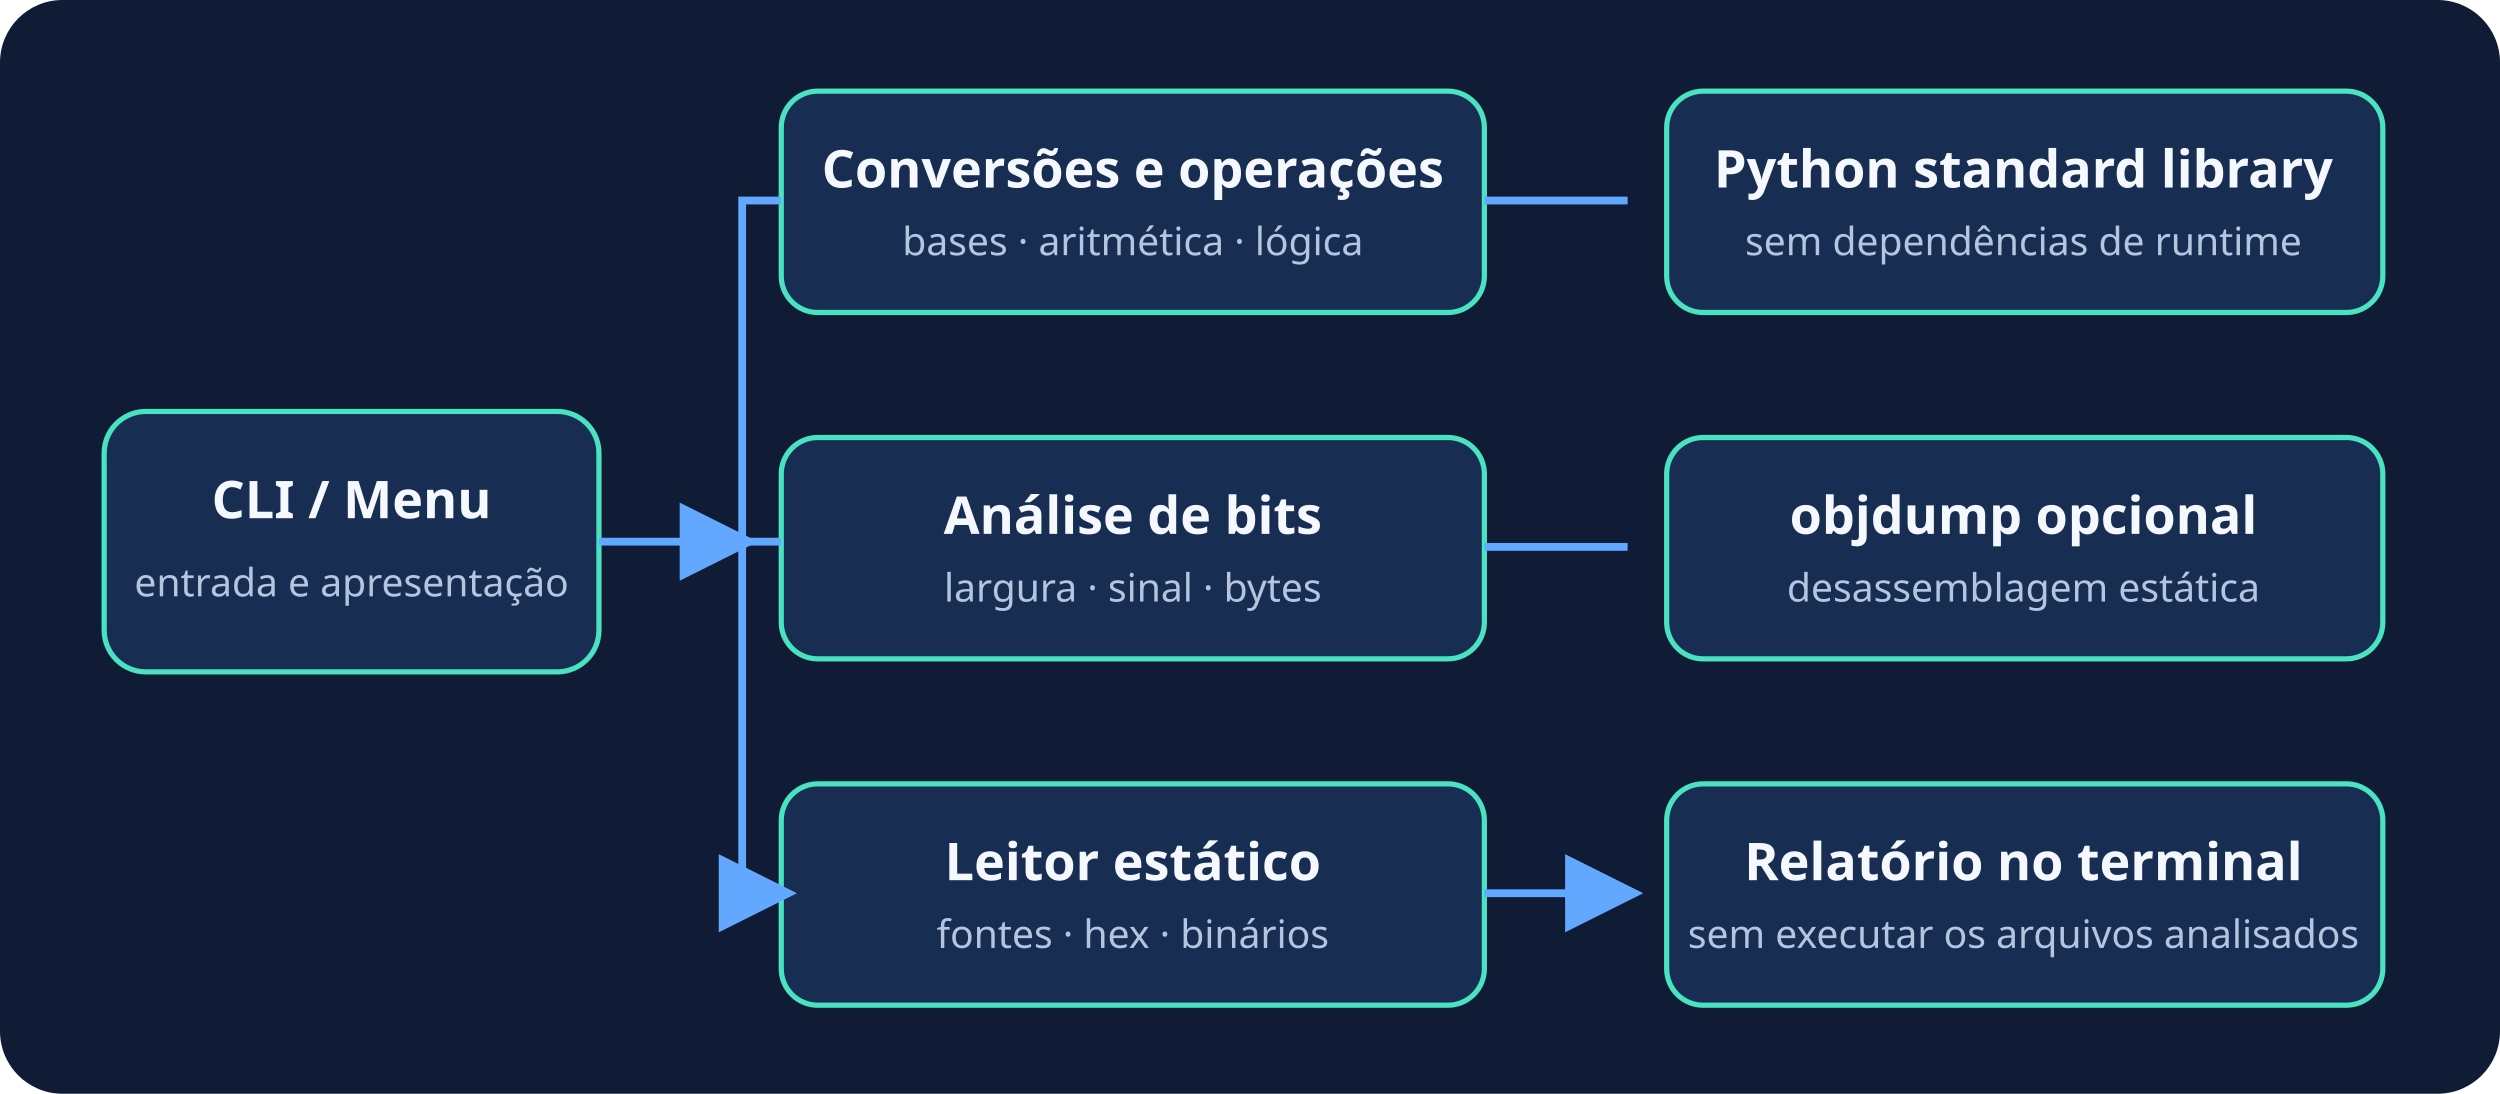
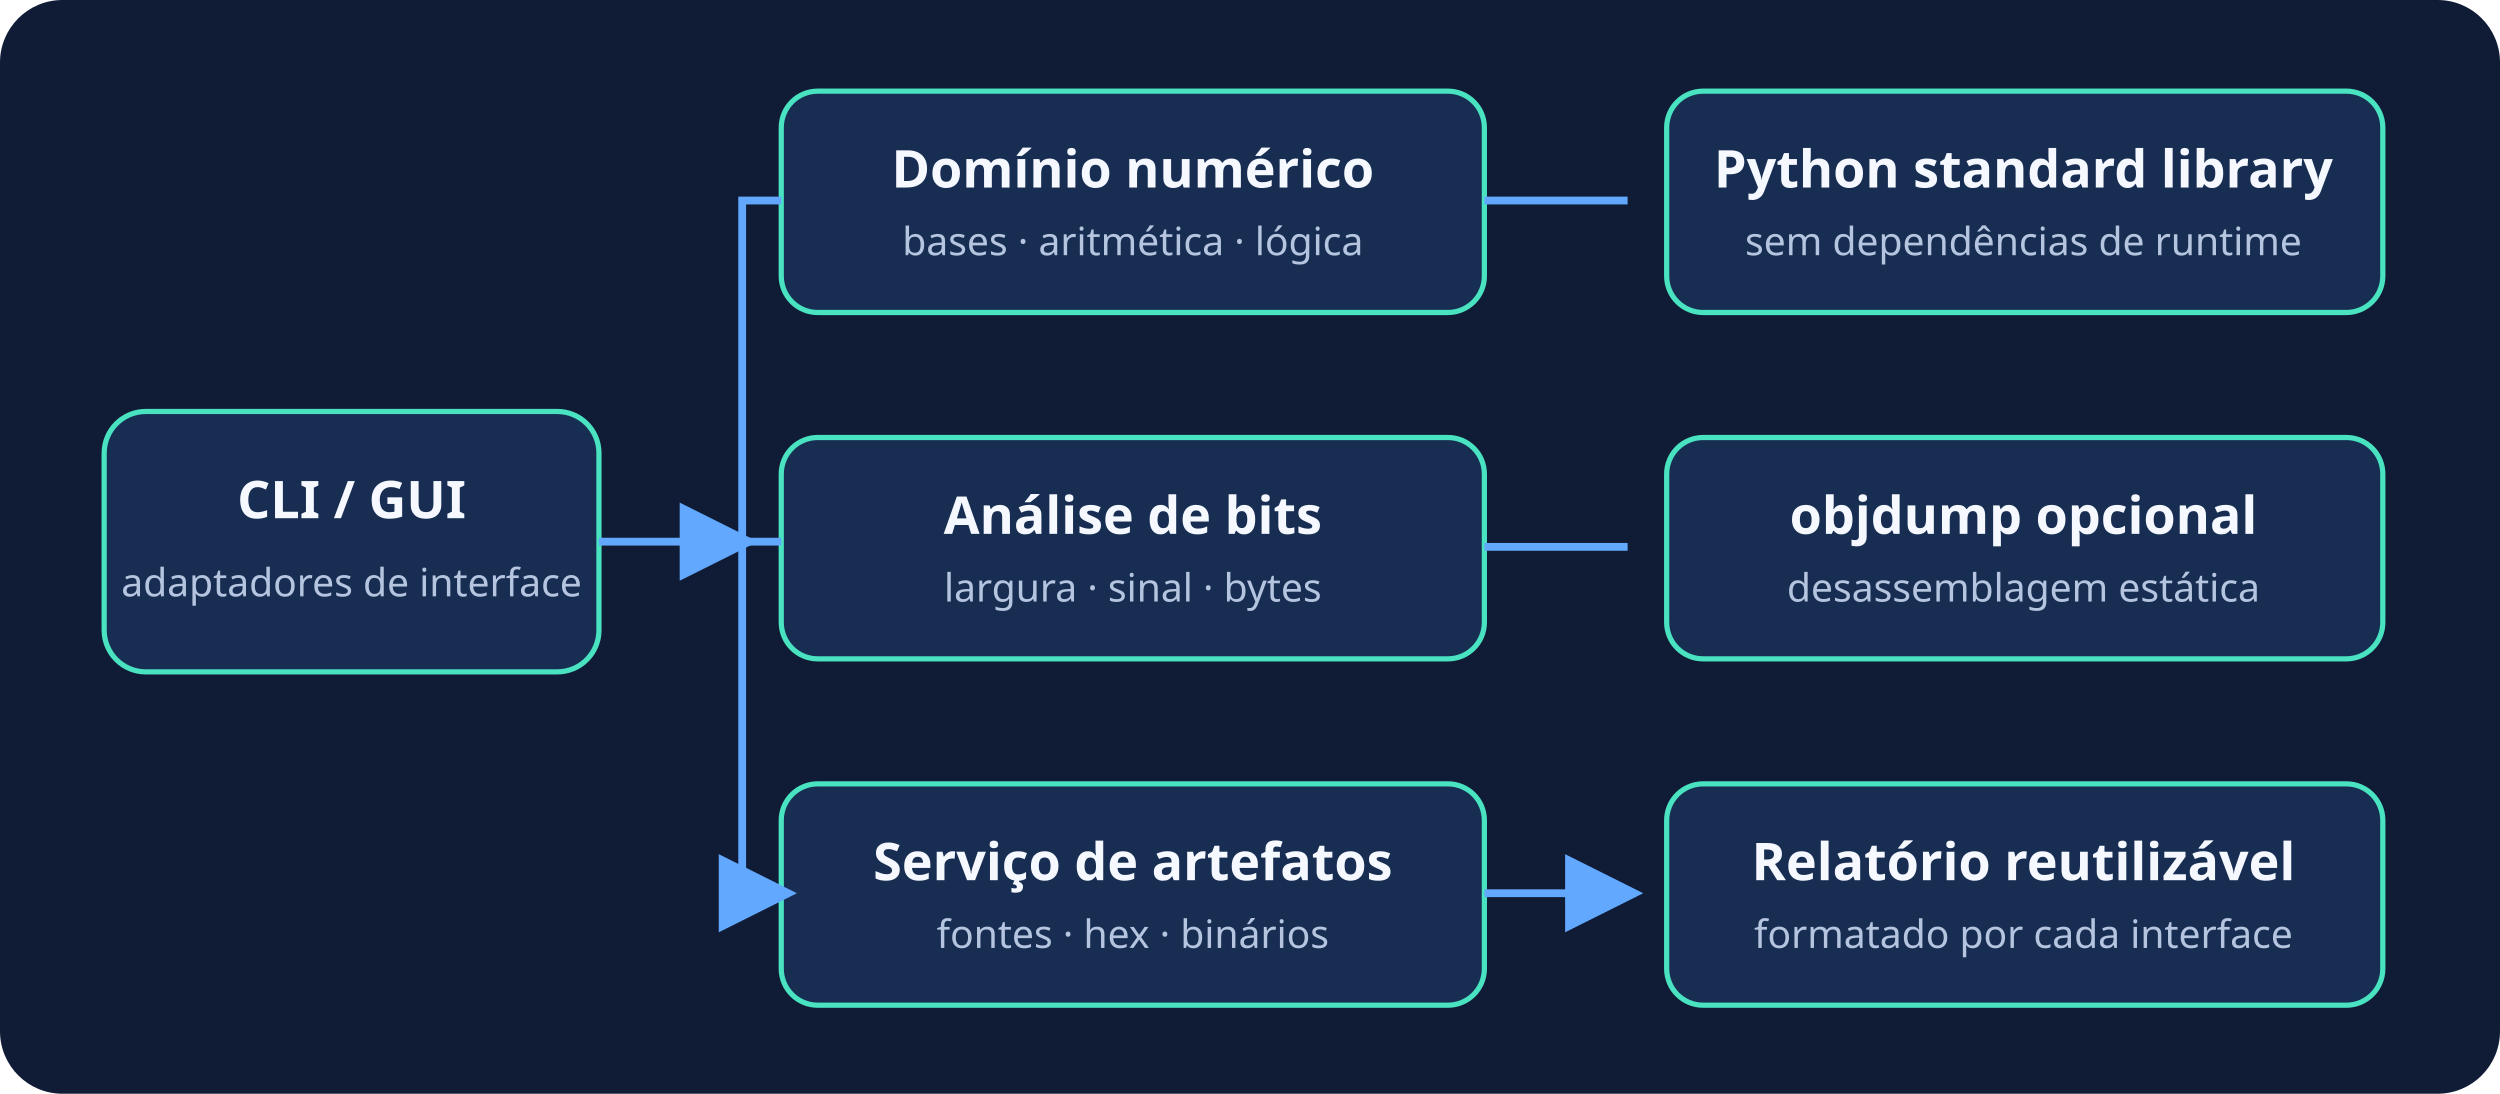
<svg xmlns="http://www.w3.org/2000/svg" viewBox="0 0 960 420" role="img" aria-labelledby="title desc">
  <defs>
    <style>
      .bg{fill:#101b35}.box{fill:#172d52;stroke:#49e3c1;stroke-width:2}.txt{fill:#f5f8ff;font:600 20px system-ui,sans-serif}.sub{fill:#b5c5df;font:15px system-ui,sans-serif}.line{stroke:#62a8ff;stroke-width:3;fill:none;marker-end:url(#arrow)}
    </style>
    <marker id="arrow" markerWidth="10" markerHeight="10" refX="8" refY="5" orient="auto">
      <path d="M0 0 10 5 0 10Z" fill="#62a8ff" />
    </marker>
  </defs>
  <rect width="960" height="420" rx="24" class="bg" />
  <rect x="40" y="158" width="190" height="100" rx="16" class="box" />
-   <text x="135" y="199" text-anchor="middle" class="txt">CLI / Menu</text>
-   <text x="135" y="229" text-anchor="middle" class="sub">entrada e apresentação</text>
+   <text x="135" y="199" text-anchor="middle" class="txt">CLI / GUI</text>
+   <text x="135" y="229" text-anchor="middle" class="sub">adaptadores de interface</text>
  <path d="M230 208h55" class="line" />
  <rect x="300" y="35" width="270" height="85" rx="14" class="box" />
-   <text x="435" y="72" text-anchor="middle" class="txt">Conversões e operações</text>
+   <text x="435" y="72" text-anchor="middle" class="txt">Domínio numérico</text>
  <text x="435" y="98" text-anchor="middle" class="sub">bases · aritmética · lógica</text>
  <rect x="300" y="168" width="270" height="85" rx="14" class="box" />
  <text x="435" y="205" text-anchor="middle" class="txt">Análise de bits</text>
  <text x="435" y="231" text-anchor="middle" class="sub">largura · sinal · bytes</text>
  <rect x="300" y="301" width="270" height="85" rx="14" class="box" />
-   <text x="435" y="338" text-anchor="middle" class="txt">Leitor estático</text>
+   <text x="435" y="338" text-anchor="middle" class="txt">Serviço de artefatos</text>
  <text x="435" y="364" text-anchor="middle" class="sub">fontes · hex · binários</text>
  <path d="M285 208V77h15M285 208h15M285 208v135h15" class="line" />
  <path d="M570 77h55M570 210h55M570 343h55" class="line" />
  <rect x="640" y="35" width="275" height="85" rx="14" class="box" />
  <text x="777" y="72" text-anchor="middle" class="txt">Python standard library</text>
  <text x="777" y="98" text-anchor="middle" class="sub">sem dependências de runtime</text>
  <rect x="640" y="168" width="275" height="85" rx="14" class="box" />
  <text x="777" y="205" text-anchor="middle" class="txt">objdump opcional</text>
  <text x="777" y="231" text-anchor="middle" class="sub">desassemblagem estática</text>
  <rect x="640" y="301" width="275" height="85" rx="14" class="box" />
-   <text x="777" y="338" text-anchor="middle" class="txt">Relatório no terminal</text>
-   <text x="777" y="364" text-anchor="middle" class="sub">sem executar os arquivos analisados</text>
+   <text x="777" y="338" text-anchor="middle" class="txt">Relatório reutilizável</text>
+   <text x="777" y="364" text-anchor="middle" class="sub">formatado por cada interface</text>
</svg>
